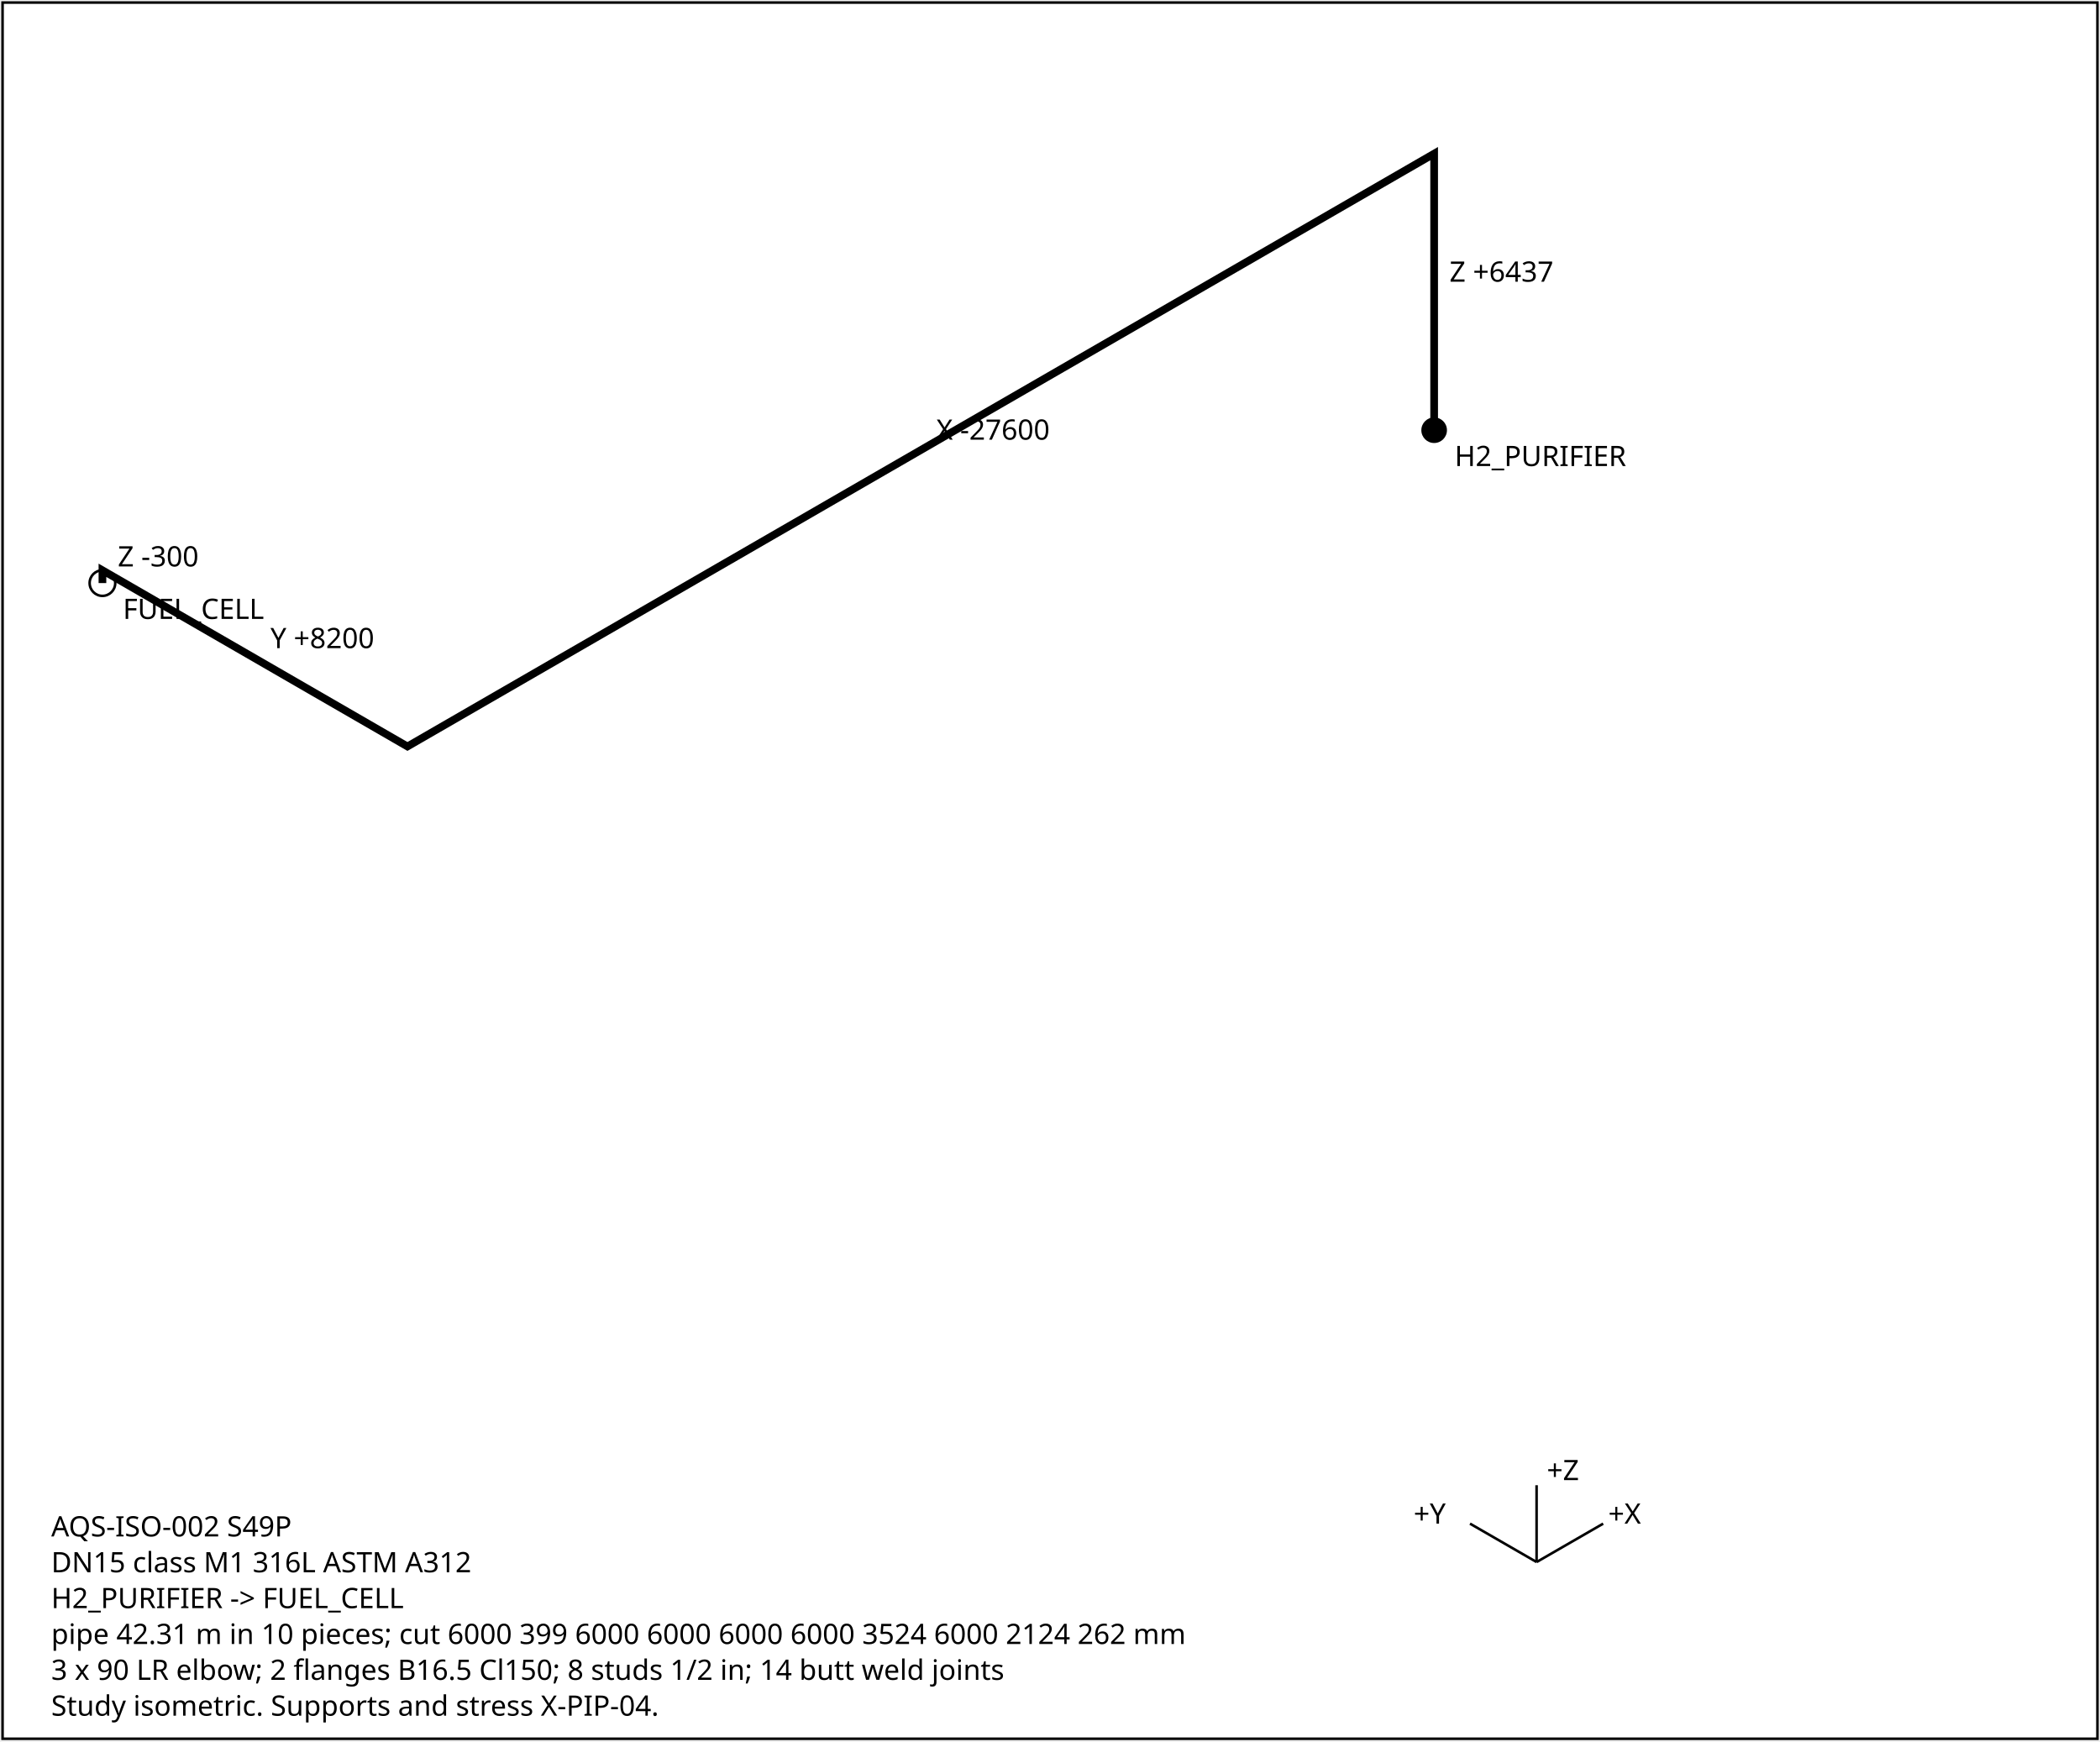
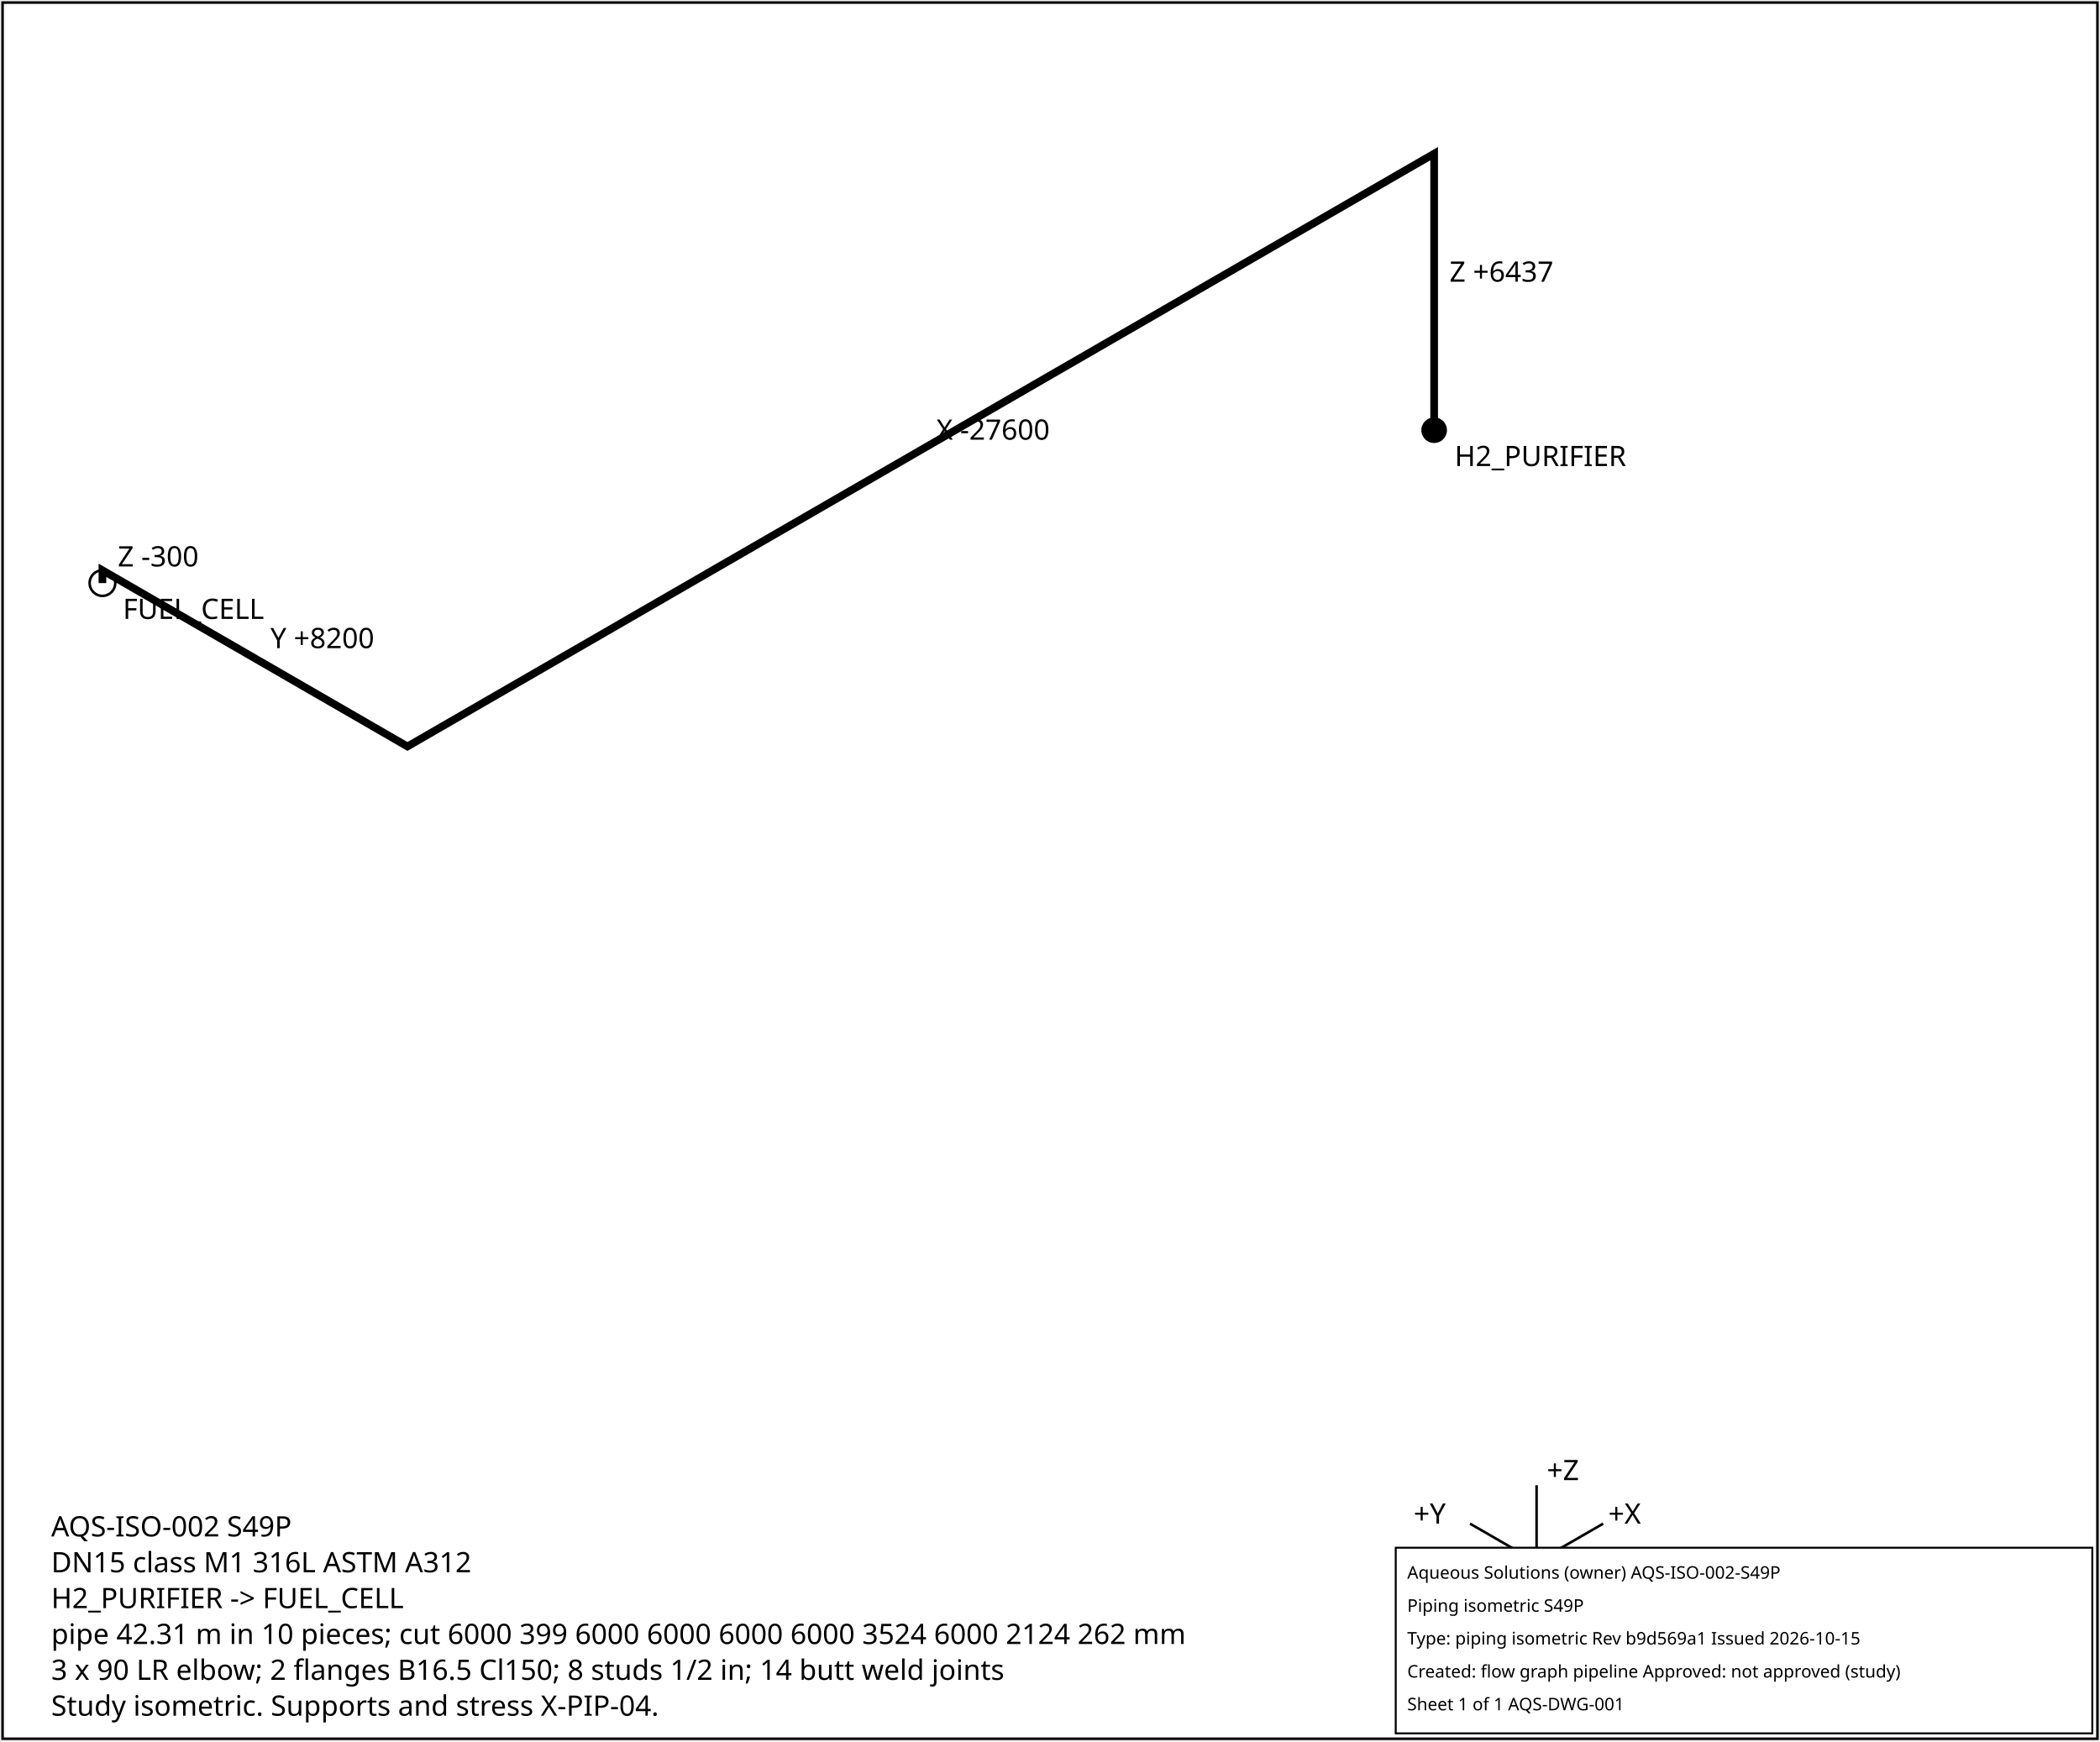
<svg xmlns="http://www.w3.org/2000/svg" width="820" height="680" font-family="sans-serif" font-size="11">
  <rect x="1" y="1" width="818" height="678" fill="white" stroke="black" />
  <polyline points="560.0,168.0 560.0,60.0 159.1,291.5 40.0,222.7 40.0,227.7" fill="none" stroke="black" stroke-width="3" />
  <text x="566.0" y="110.0">Z +6437</text>
  <text x="365.6" y="171.7">X -27600</text>
  <text x="105.6" y="253.1">Y +8200</text>
  <text x="46.0" y="221.2">Z -300</text>
  <circle cx="560.0" cy="168.0" r="5" fill="black" />
  <text x="568.0" y="182.0">H2_PURIFIER</text>
  <circle cx="40.0" cy="227.7" r="5" fill="none" stroke="black" />
  <text x="48.0" y="241.7">FUEL_CELL</text>
  <g transform="translate(600,610)">
    <line x1="0" y1="0" x2="26" y2="-15" stroke="black" />
    <text x="28" y="-15">+X</text>
    <line x1="0" y1="0" x2="-26" y2="-15" stroke="black" />
    <text x="-48" y="-15">+Y</text>
    <line x1="0" y1="0" x2="0" y2="-30" stroke="black" />
    <text x="4" y="-32">+Z</text>
  </g>
  <text x="20" y="600">AQS-ISO-002  S49P</text>
  <text x="20" y="614">DN15  class M1  316L ASTM A312</text>
  <text x="20" y="628">H2_PURIFIER -&gt; FUEL_CELL</text>
  <text x="20" y="642">pipe 42.31 m in 10 pieces; cut 6000 399 6000 6000 6000 6000 3524 6000 2124 262 mm</text>
  <text x="20" y="656">3 x 90 LR elbow; 2 flanges B16.5 Cl150; 8 studs 1/2 in; 14 butt weld joints</text>
  <text x="20" y="670">Study isometric. Supports and stress X-PIP-04.</text>
+   <g id="aqs-title-block">
+     <rect x="545.0" y="604.4" width="272.0" height="72.5" fill="white" stroke="black" stroke-width="0.76" />
+     <text x="549.5" y="616.5" font-family="sans-serif" font-size="6.8">Aqueous Solutions (owner)   AQS-ISO-002-S49P</text>
+     <text x="549.5" y="629.4" font-family="sans-serif" font-size="6.8">Piping isometric S49P</text>
+     <text x="549.5" y="642.2" font-family="sans-serif" font-size="6.8">Type: piping isometric   Rev b9d569a1   Issued 2026-10-15</text>
+     <text x="549.5" y="655.1" font-family="sans-serif" font-size="6.8">Created: flow graph pipeline   Approved: not approved (study)</text>
+     <text x="549.5" y="667.9" font-family="sans-serif" font-size="6.8">Sheet 1 of 1   AQS-DWG-001</text>
+   </g>
</svg>
